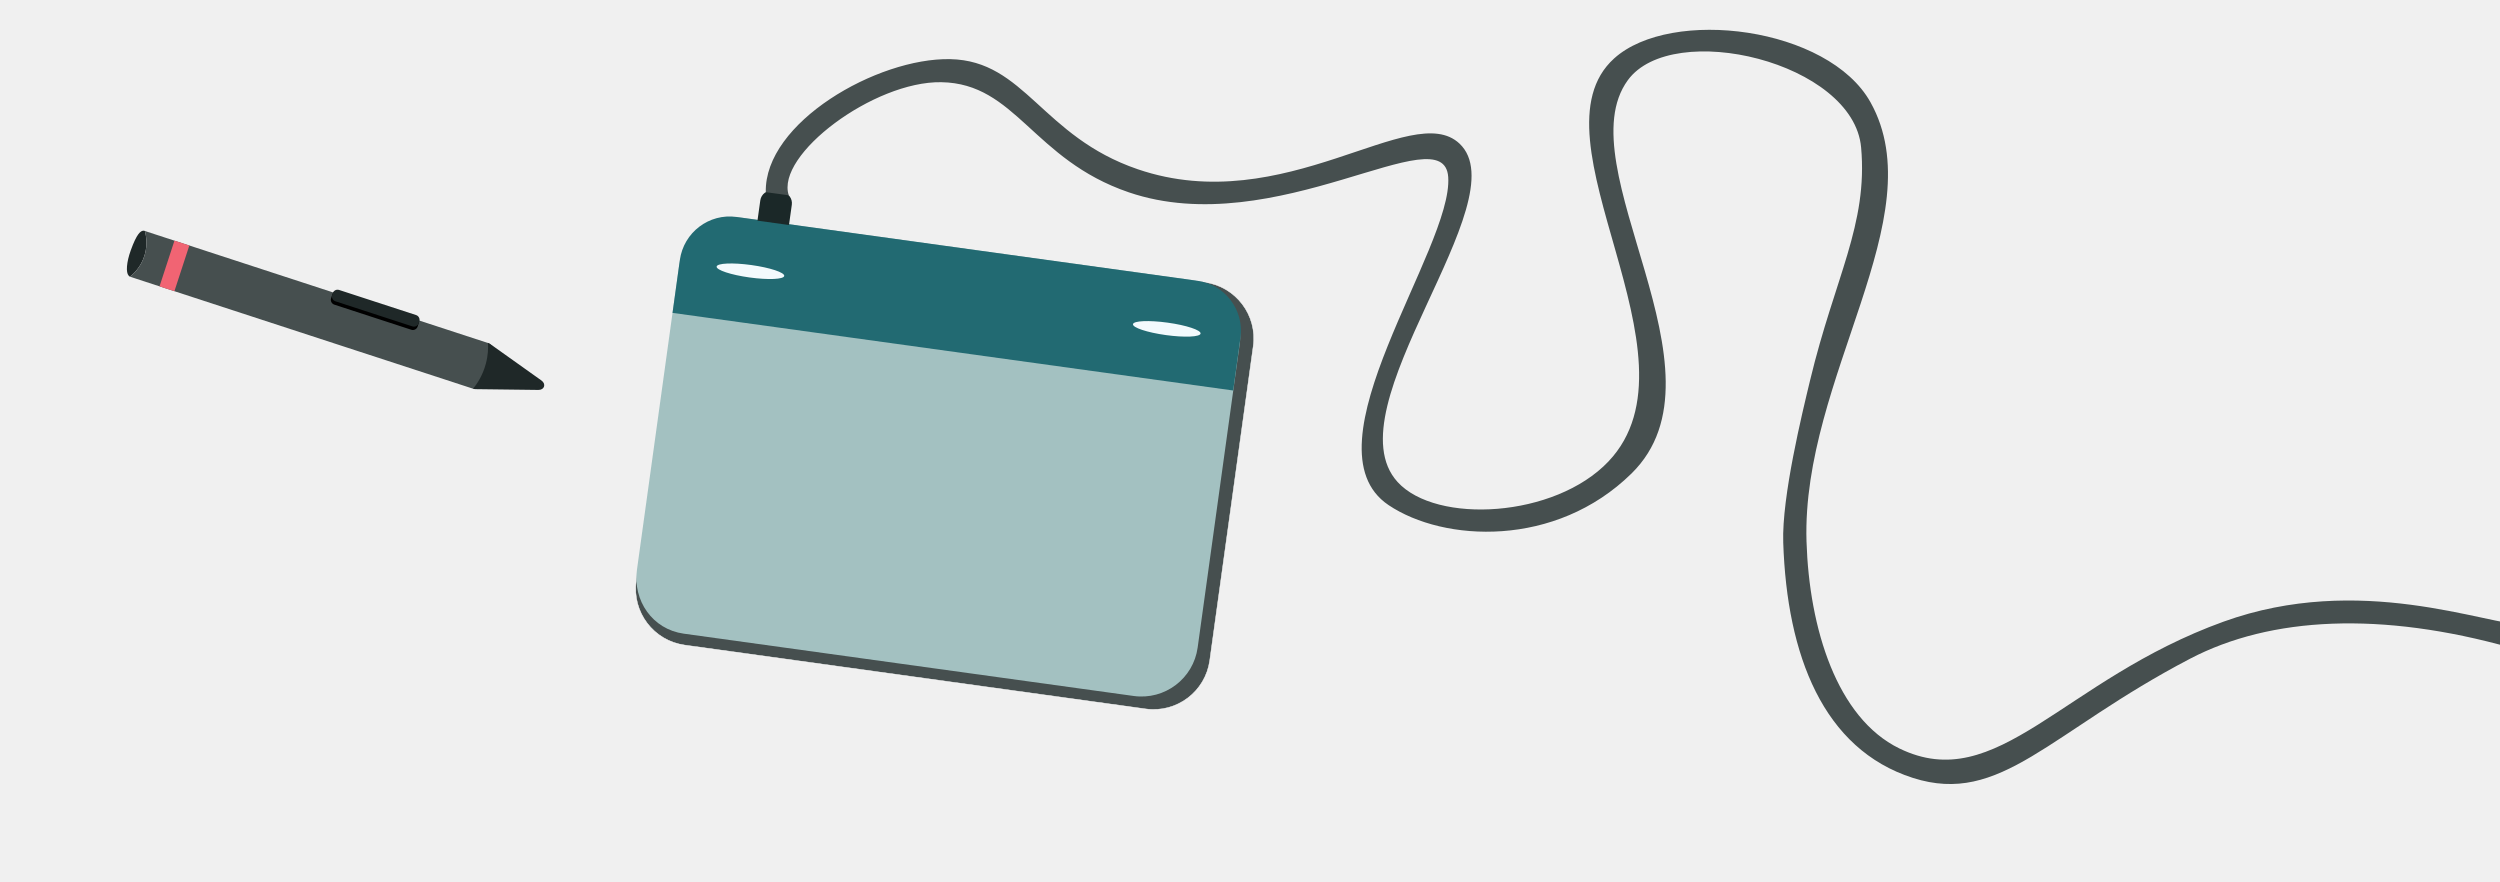
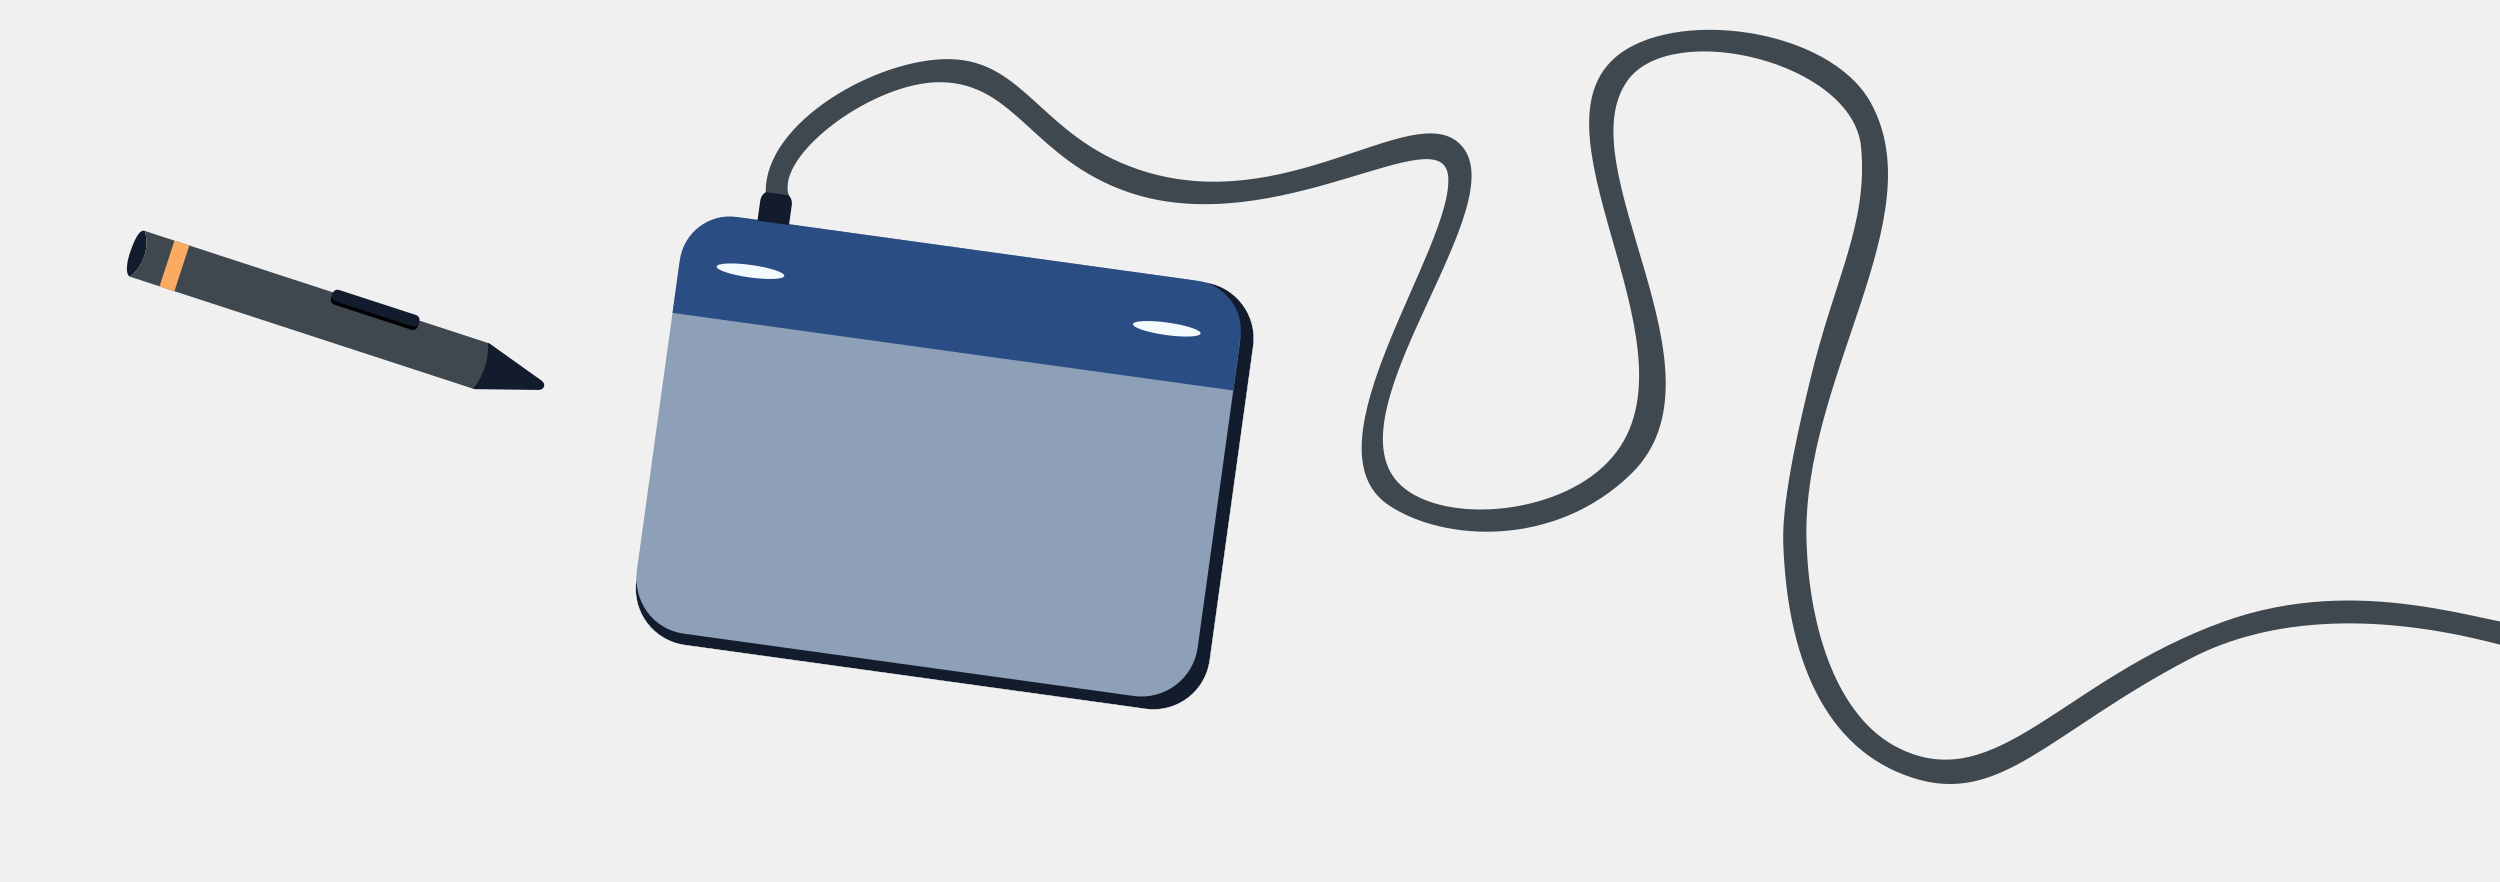
<svg xmlns="http://www.w3.org/2000/svg" version="1.1" id="Layer_1" x="0px" y="0px" viewBox="0 0 5736.2 2023" style="enable-background:new 0 0 5736.2 2023;" xml:space="preserve">
  <style type="text/css">
- 	.st0{fill:#464F4F;stroke:#FFFFFF;stroke-miterlimit:10;}
- 	.st1{fill:#A3C1C1;}
- 	.st2{fill:#226A72;}
+ 	.st0{fill:#121C2D;stroke:#FFFFFF;stroke-miterlimit:10;}
+ 	.st1{fill:#8DA0B7;}
+ 	.st2{fill:#2A4D84;}
	.st3{fill:#F3FAFD;}
- 	.st4{fill:#1B2828;}
- 	.st5{fill:#464F4F;}
- 	.st6{fill:#1F2828;}
- 	.st7{fill:#F16473;}
+ 	.st4{fill:#121C2D;}
+ 	.st5{fill:#3F474F;}
+ 	.st6{fill:#FAAA61;}
+ 	.st7{fill:#464F4F;}
+ 	.st8{fill:#1F2828;}
</style>
  <g>
    <path class="st0" d="M2628.9,1626.6l-1058-146.5c-71.2-9.9-121-75.6-111.1-146.8l99.8-721.1c9.9-71.2,75.6-121,146.8-111.1   l1058,146.5c71.2,9.9,121,75.6,111.1,146.8l-99.8,721.1C2765.9,1586.7,2700.1,1636.5,2628.9,1626.6z" />
    <path class="st1" d="M2601.2,1596.9l-1032.6-143c-71.2-9.9-117-75.6-107.1-146.8l96.5-696.7c9.9-71.2,71.6-121,142.8-111.1   l1032.6,143c71.2,9.9,121,75.6,111.1,146.8l-96.5,696.7C2738.2,1557,2672.5,1606.8,2601.2,1596.9z" />
    <path class="st2" d="M1543.1,717.9l16.8-121.3c8.8-63.3,67-107.6,130.1-98.8l1057.8,146.5c63.1,8.7,107.2,67.2,98.4,130.5   L2829.5,896" />
-     <ellipse transform="matrix(0.1371 -0.9906 0.9906 0.1371 1562.399 3303.134)" class="st3" cx="2677.2" cy="754.8" rx="14.4" ry="78.3" />
-     <ellipse transform="matrix(0.1371 -0.9906 0.9906 0.1371 869.1273 2242.756)" class="st3" cx="1721.9" cy="622.5" rx="14.4" ry="78.3" />
+     <ellipse transform="matrix(0.1371 -0.9906 0.9906 0.1371 1562.776 3303.011)" class="st3" cx="2677.2" cy="754.5" rx="14.4" ry="78.3" />
+     <ellipse transform="matrix(0.1371 -0.9906 0.9906 0.1371 869.3393 2242.678)" class="st3" cx="1721.9" cy="622.4" rx="14.4" ry="78.3" />
  </g>
  <path class="st4" d="M1810.3,516.3l-72.3-10l6.5-46.6c2-14.2,15.1-24.1,29.3-22.1l20.9,2.9c14.2,2,24.1,15.1,22.1,29.3L1810.3,516.3  z" />
  <path class="st5" d="M5761.5,1486.2c-297.3-83.6-550.8-71.8-736.4,25.2c-323.6,169.1-434.4,338-636,273.5  c-206.1-66-289-281.5-297.5-540.1c-3.5-105.1,43.8-298.1,61.6-372.1c56.9-236.9,132.9-357,117.1-534.3  C4252.9,142.2,3837.4,43.6,3735,184c-144.2,197.7,245.6,669.5,8.5,902.4c-174.2,171.1-431,157.6-557.5,72.5  c-199-133.8,148.3-589.3,136.9-752.7c-10.1-145.2-395.6,150.1-732.8,35.1c-220.6-75.2-258.9-250-430.5-252.7  c-154.6-2.5-380.4,166.7-349.8,259.5l-52.7-7.2c-3.7-159.5,255.7-308.6,423.2-305.2c171.6,3.6,209.9,177.5,430.5,252.7  c337.2,115,628.4-161.8,737.9-59c138.9,130.5-296.7,606.7-142,776.5c88.8,97.5,361.2,82.3,483.9-47.1  c228.2-240.7-189.8-741.7,13.1-924.8c130.6-117.9,491.7-72.5,588.2,100.8c146.9,263.7-158.4,632.1-146.9,1007.5  c6.2,199.6,69.7,405,212.9,474.9c224.9,109.7,374.4-157.3,743.9-290.8c313.2-113.1,598.9,6.5,700,9.1" />
  <g>
-     <path class="st6" d="M298.2,634.9c6.9-5.5,25.1-21.3,33.5-49c7.9-25.6,3.1-47.3,0.7-55.9c-0.7-0.3-1.7-0.7-2.9-0.7   c-6.7,0-15.6,6.5-29.5,45.2c-10,27.7-11.3,50.7-5,57.7C295.9,633.3,297.5,634.7,298.2,634.9z" />
+     <path class="st4" d="M298.2,634.9c6.9-5.5,25.1-21.3,33.5-49c7.9-25.6,3.1-47.3,0.7-55.9c-0.7-0.3-1.7-0.7-2.9-0.7   c-6.7,0-15.6,6.5-29.5,45.2c-10,27.7-11.3,50.7-5,57.7C295.9,633.3,297.5,634.7,298.2,634.9z" />
    <path class="st5" d="M298.2,634.9l787.3,257c8.4,2.7,17.4-1.8,20.1-10.2l24.3-74.6c2.7-8.4-1.8-17.4-10.2-20.1L332.4,530   c2.4,8.7,7.2,30.3-0.7,55.9C323.2,613.6,305.1,629.4,298.2,634.9z" />
-     <path class="st6" d="M1085.5,891.9c2,0.7,4.1,1,6.1,1l143.6,1.8c14,0.2,18.5-13.6,7.1-21.7l-117-83.3c-1.7-1.2-3.5-2.1-5.6-2.8   c0.6,11.9,0.2,28.6-5,47.8C1107.5,862,1094.2,881.2,1085.5,891.9z" />
-     <rect x="382.3" y="555" transform="matrix(-0.9506 -0.3103 0.3103 -0.9506 591.3597 1314.431)" class="st7" width="35.9" height="110.4" />
+     <path class="st4" d="M1085.5,891.9c2,0.7,4.1,1,6.1,1l143.6,1.8c14,0.2,18.5-13.6,7.1-21.7l-117-83.3c-1.7-1.2-3.5-2.1-5.6-2.8   c0.6,11.9,0.2,28.6-5,47.8C1107.5,862,1094.2,881.2,1085.5,891.9z" />
+     <rect x="345" y="592.3" transform="matrix(0.3103 -0.9506 0.9506 0.3103 -304.088 801.2618)" class="st6" width="110.4" height="35.9" />
    <g>
      <path d="M767.1,699l176.6,57.6c6.1,2,12.6-1.3,14.6-7.4l2.8-8.5c2-6.1-1.3-12.6-7.4-14.6L777,668.5c-6.1-2-12.6,1.3-14.6,7.4    l-2.8,8.5C757.7,690.5,761,697,767.1,699z" />
-       <path class="st6" d="M769.6,691.3l176.6,57.6c6.1,2,12.6-1.3,14.6-7.4l1.3-4c2-6.1-1.3-12.6-7.4-14.6l-176.6-57.6    c-6.1-2-12.6,1.3-14.6,7.4l-1.3,4C760.2,682.8,763.5,689.3,769.6,691.3z" />
+       <path class="st4" d="M769.6,691.3l176.6,57.6c6.1,2,12.6-1.3,14.6-7.4l1.3-4c2-6.1-1.3-12.6-7.4-14.6l-176.6-57.6    c-6.1-2-12.6,1.3-14.6,7.4l-1.3,4C760.2,682.8,763.5,689.3,769.6,691.3z" />
    </g>
-     <path class="st5" d="M332.4,530" />
-     <path class="st6" d="M332.4,530" />
+     <path class="st7" d="M332.4,530" />
+     <path class="st8" d="M332.4,530" />
  </g>
</svg>
